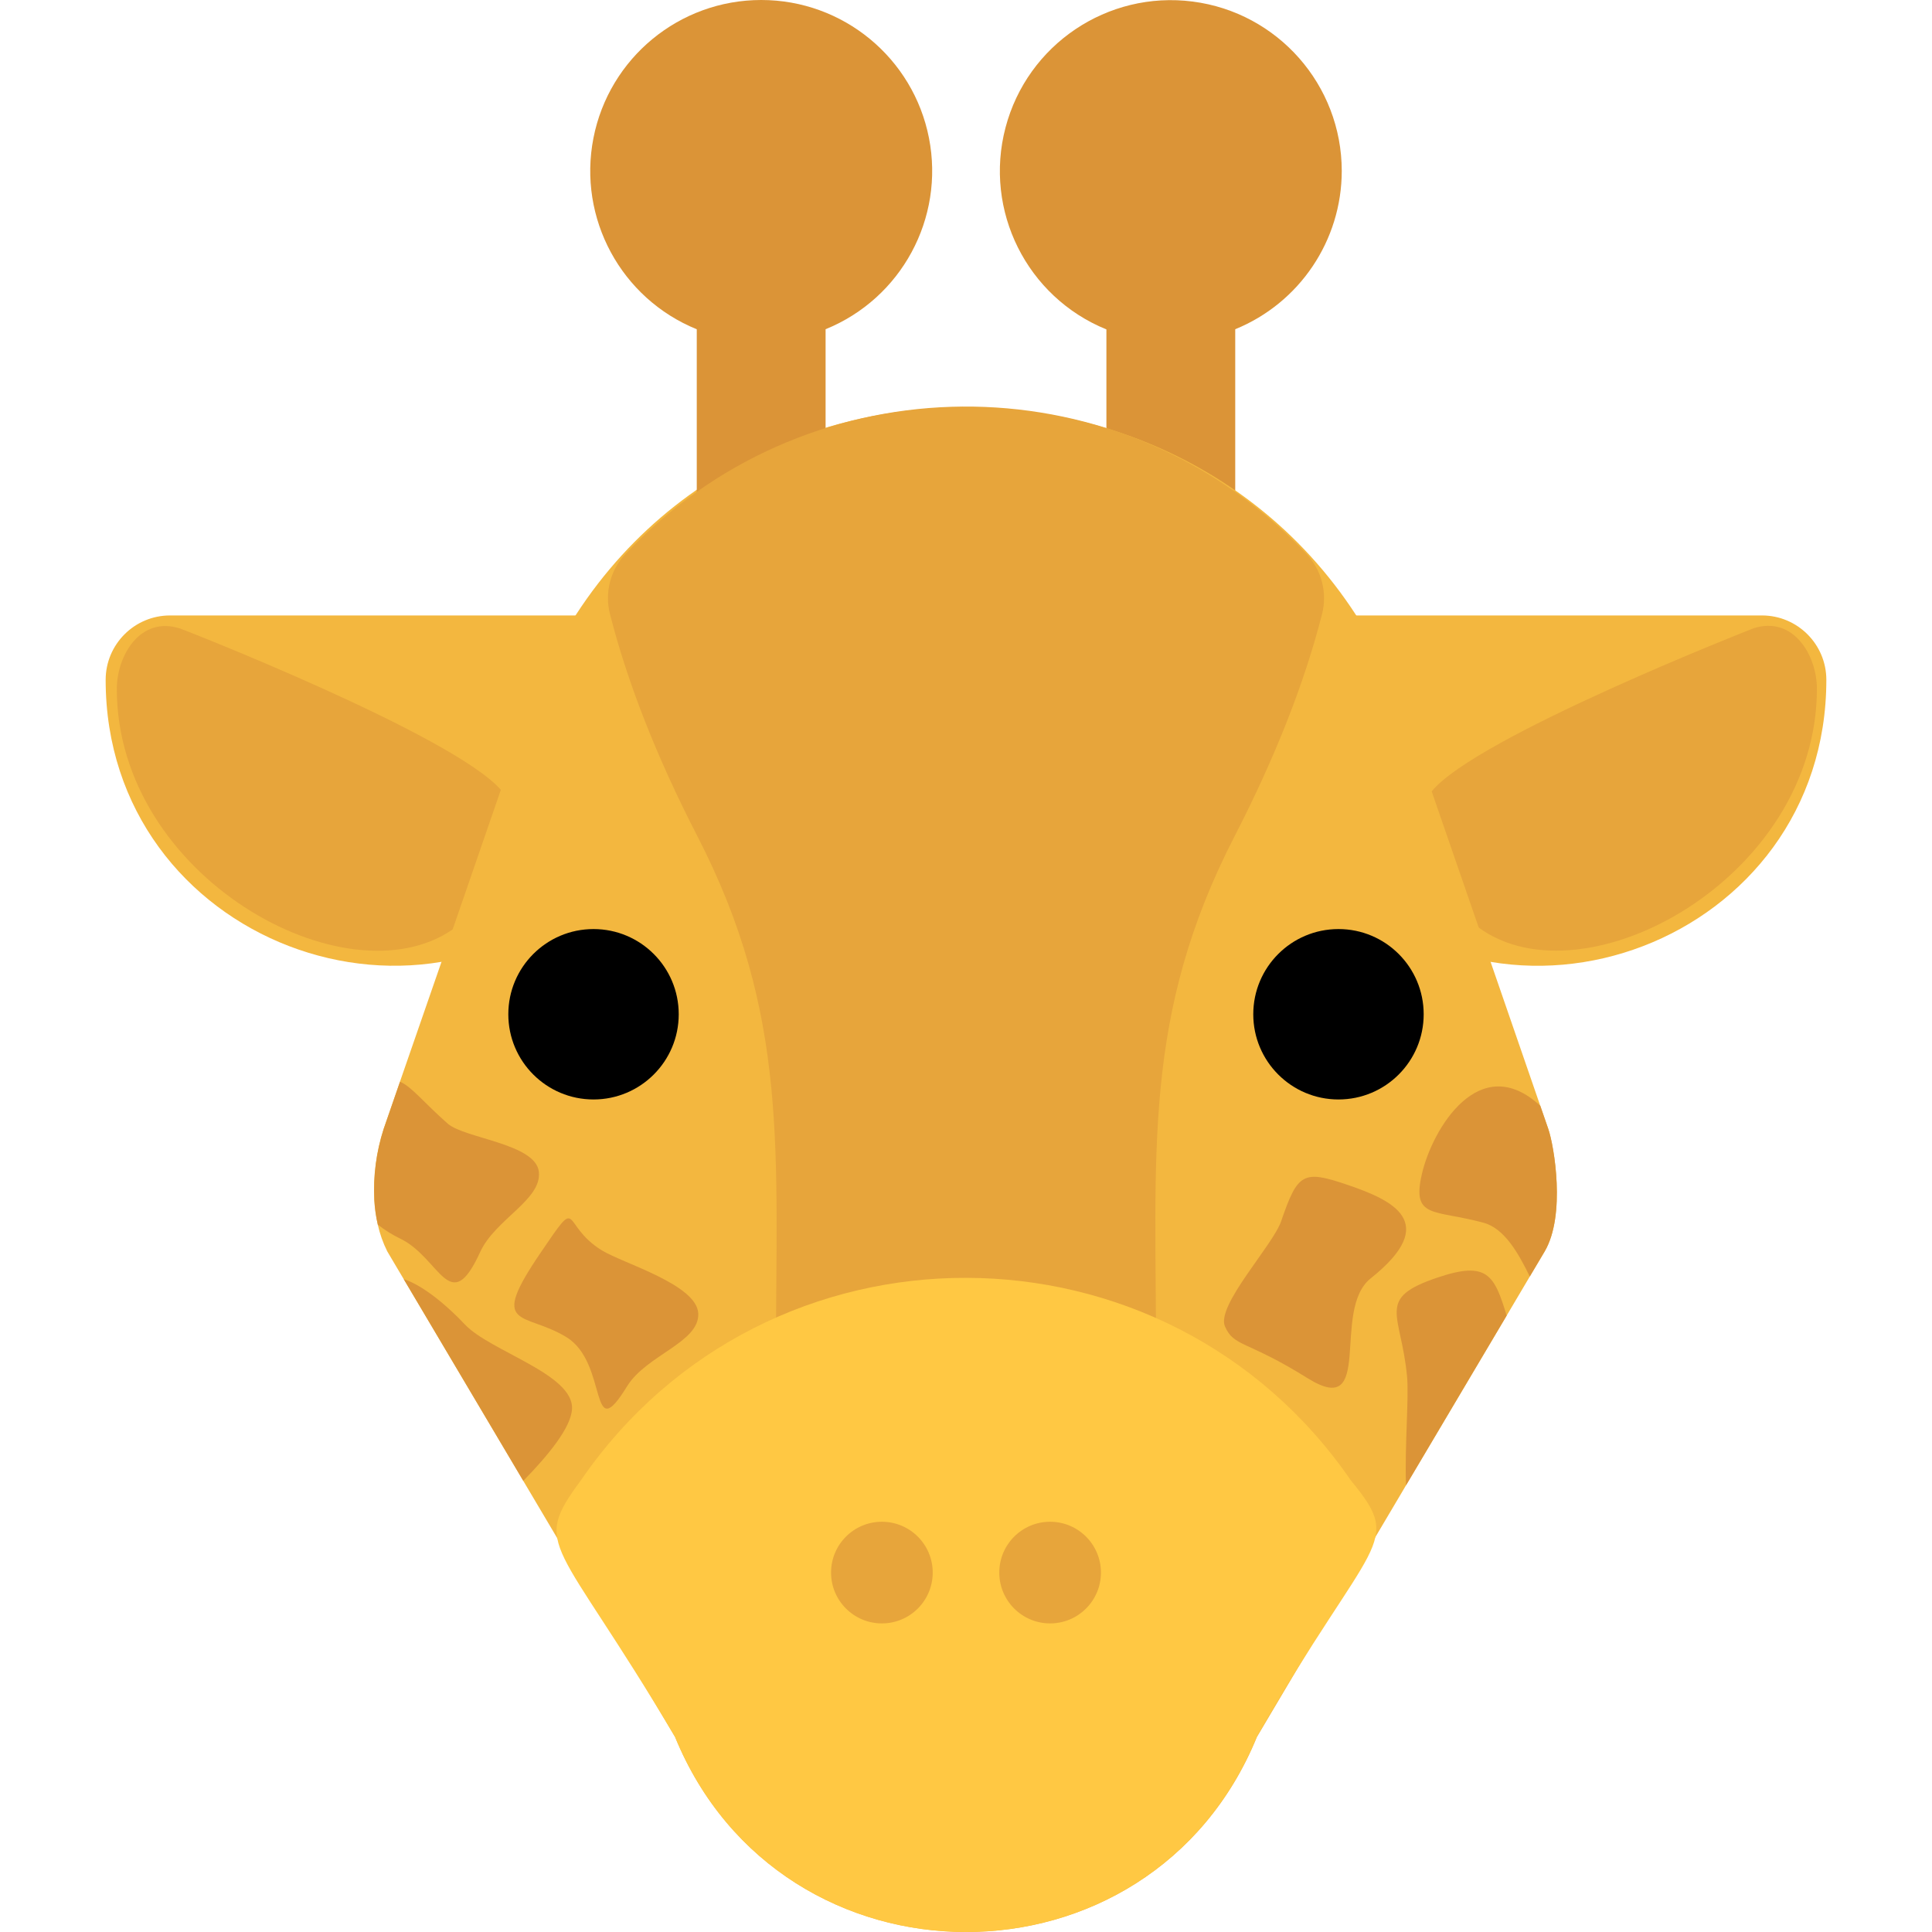
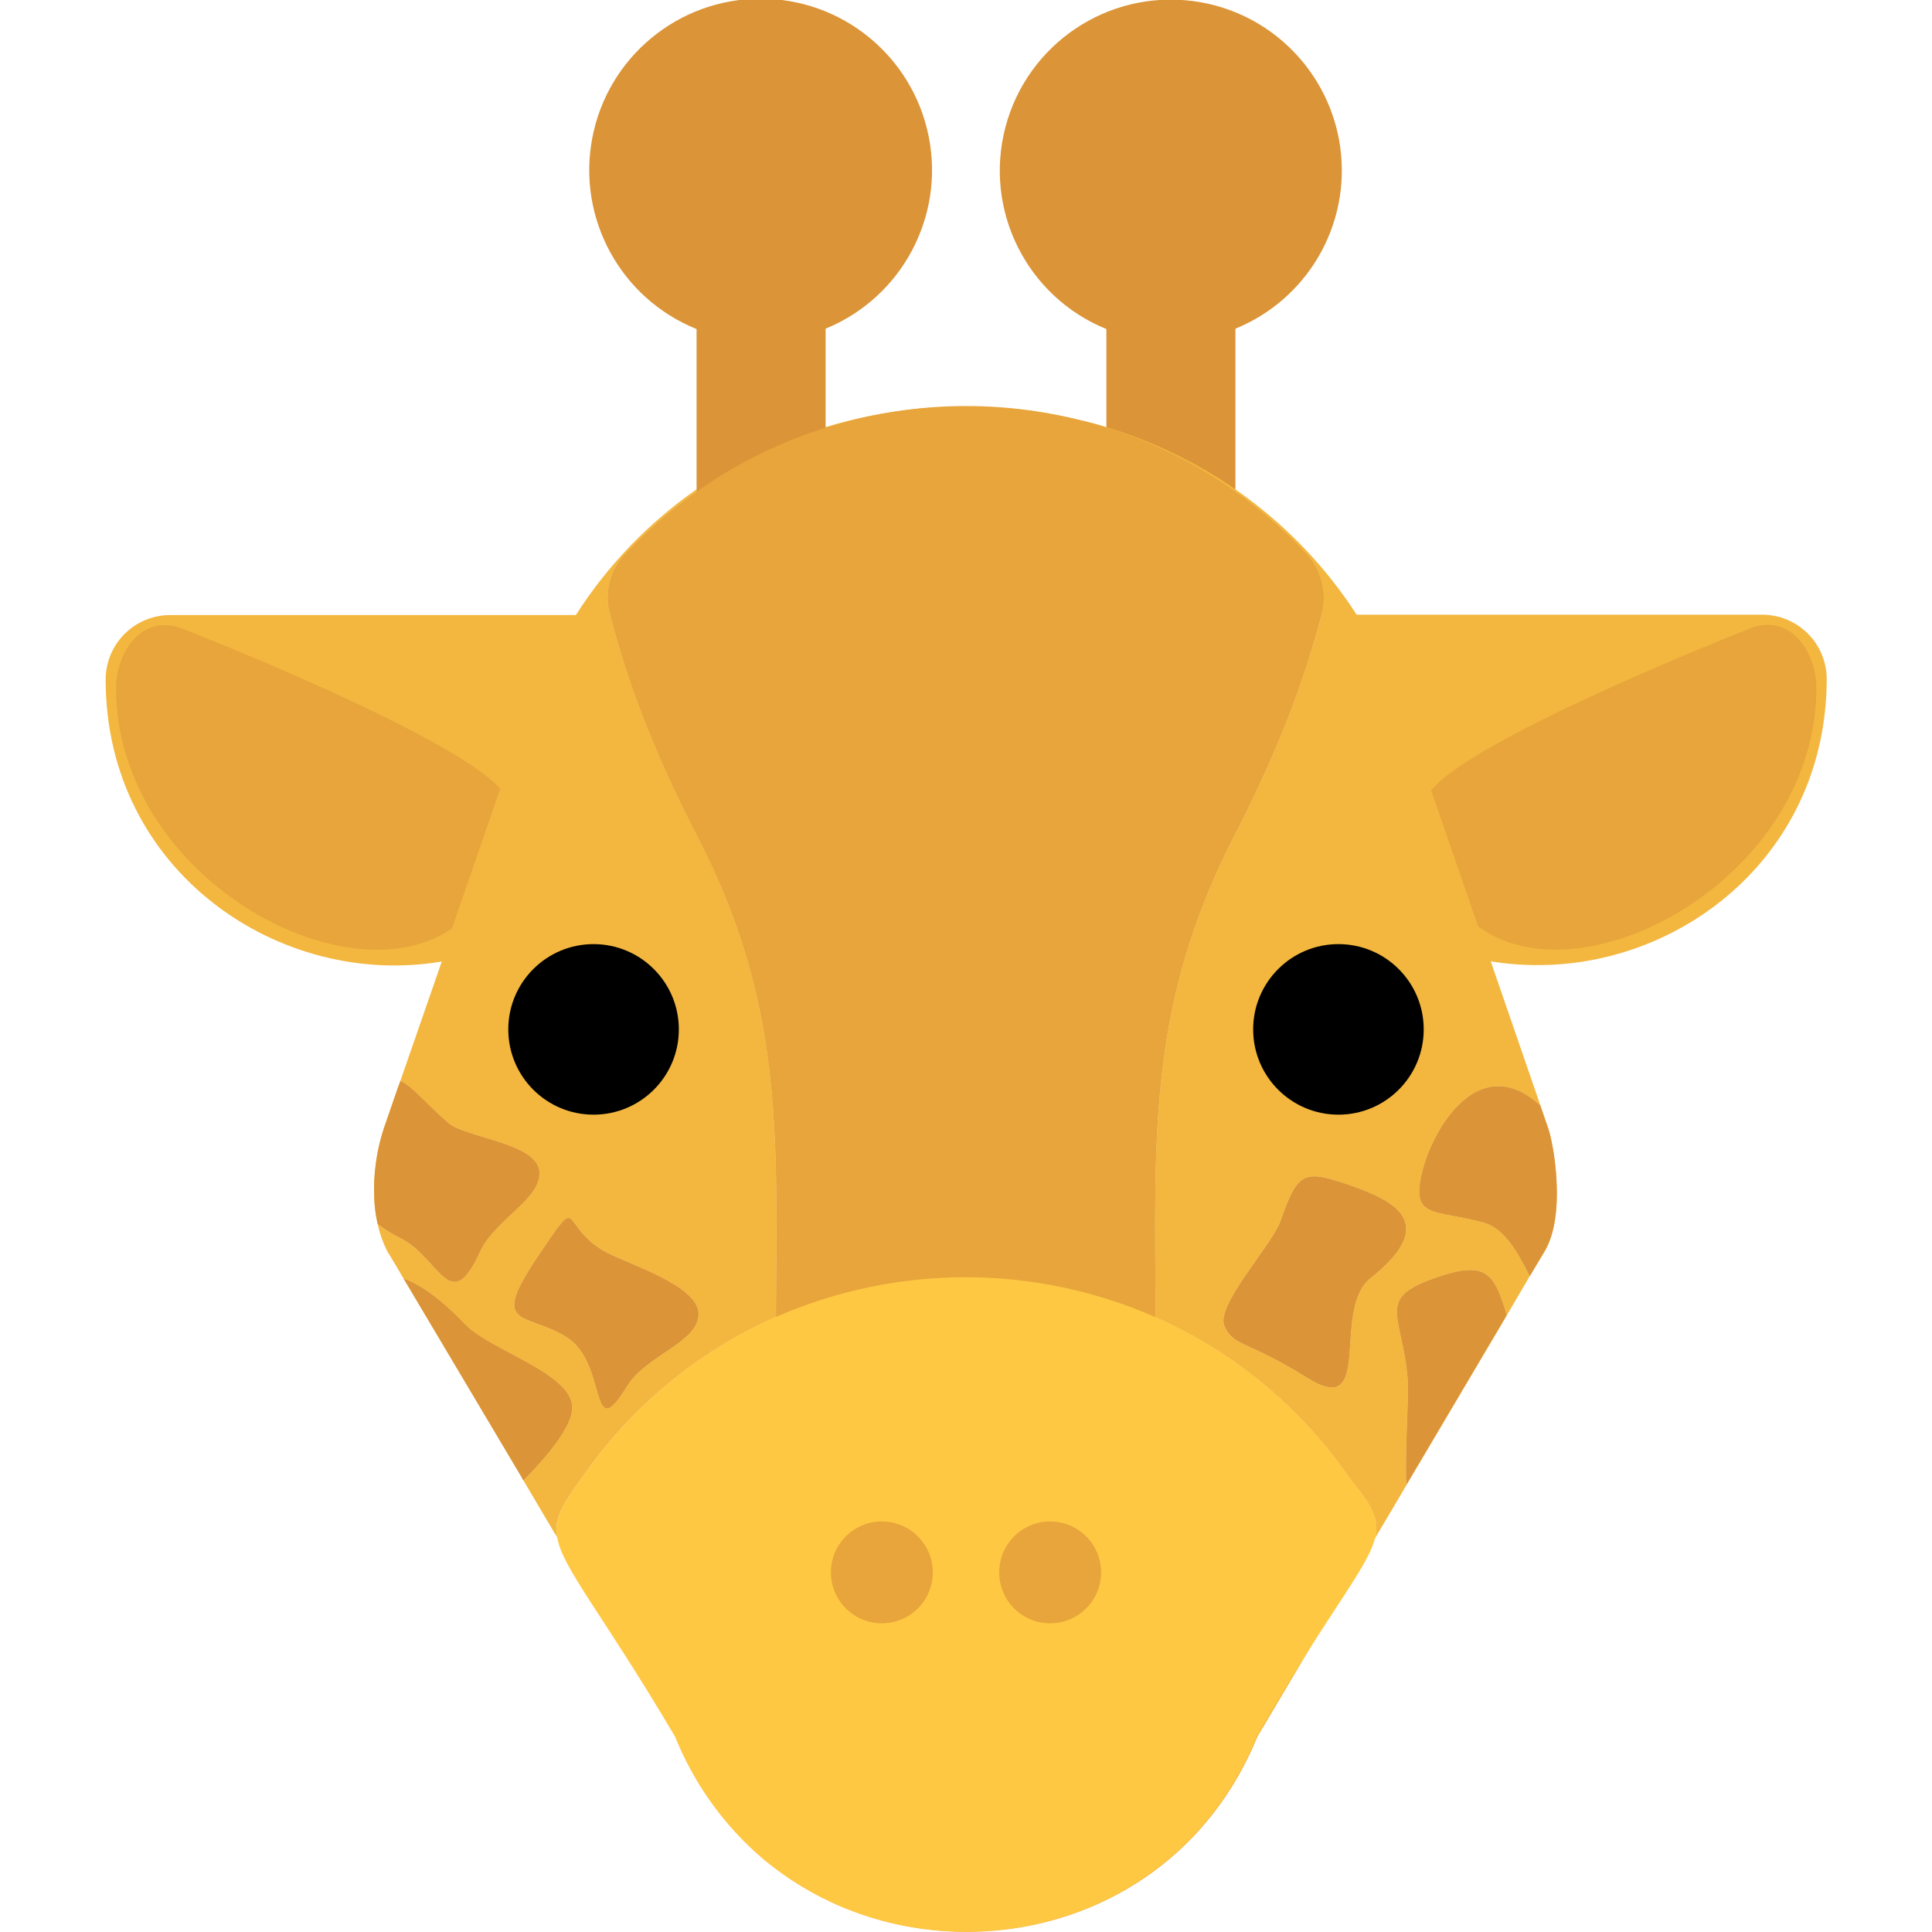
<svg xmlns="http://www.w3.org/2000/svg" viewBox="0 0 512 512">
  <defs>
-     <style>.cls-1{fill:#f3b73f;}.cls-2{fill:#e7a53b;}.cls-3{fill:#db9437;}.cls-4{fill:#ffc843;}</style>
+     <style>.cls-1{fill:#db9437;}.cls-2{fill:#f3b73f;}.cls-3{fill:#e7a53b;}.cls-4{fill:#ffc843;}</style>
  </defs>
-   <g class="giraffe-ears">
-     <path class="cls-1" d="M352.17,231.15c-5.64-6.2-8.67-26.49-17.6-42.77a17.08,17.08,0,0,1,15-25.28H466.92A17.07,17.07,0,0,1,484,180.16h0C484,249.52,398.42,282,352.17,231.15Z" />
-     <path class="cls-1" d="M28,180.17A17.07,17.07,0,0,1,45.07,163.1H162.46a17.08,17.08,0,0,1,15,25.28c-9,16.42-11.87,36.47-17.6,42.77C113.6,282,28,249.48,28,180.17Z" />
-     <path class="cls-2" d="M481.5,182.54c0,50.08-61.57,83.81-89.62,63.28l-12.47-36.1c11.77-14.48,85.3-43.22,85.3-43.22C475.25,163.1,481.5,173.68,481.5,182.54Z" />
-     <path class="cls-2" d="M132.73,209.31l-12.77,37c-28.35,19.55-89-14-89-63.74,0-8.86,6.25-19.44,16.79-16C47.78,166.5,119.94,194.7,132.73,209.31Z" />
+   <g id="giraffe-head">
+     <path class="cls-1" d="M355.6,45.2a45.28,45.28,0,0,1-28.2,41.9v52.5a17.1,17.1,0,1,1-34.2,0V87.2a45.32,45.32,0,1,1,62.4-42Z" />
+     <path class="cls-2" d="M184.7,221.3q-6.4-12.37-11.36-24.26-1.28-3-2.44-6A243.84,243.84,0,0,1,161.71,163c0-.13-.08-.27-.11-.4a16.83,16.83,0,0,1,4.1-15.9,123.69,123.69,0,0,1,18.9-16.44v-.59a118.17,118.17,0,0,0-32,33.33H45.1A17.09,17.09,0,0,0,28,180.1c0,50.91,46.2,82,89.08,74.71l-11,31.69c3,1.2,6.6,5.8,12.7,11.1,4.5,3.9,23.3,5.3,24.1,12.7s-11.7,12.7-15.7,21.4c-8,17.5-10.6,1.6-21.1-3.6a37.27,37.27,0,0,1-6-3.7,30,30,0,0,0,2.5,7.1l2.3,3.8,2.1,3.6c4,1.2,10,5.5,16.2,12,6.7,7.1,28.9,13.1,28.4,22.4-.2,4.88-6.16,12.15-12.84,19l0,.07,8.86,15c-.78-4.77,1.38-8.53,6.24-15.16A122.52,122.52,0,0,1,205.65,349C206,299.72,207.53,265.37,184.7,221.3Zm-18.5,146c-10.2,16.6-4.9-6.1-16.1-13s-20.8-1.9-6.9-22.3c10.9-16.1,5.1-7.6,16.4-.7,5.6,3.4,25.2,9,25.5,16.7S171.3,359,166.2,367.3Z" />
+     <path class="cls-2" d="M127.2,331.7c-8,17.5-10.6,1.6-21.1-3.6a37.27,37.27,0,0,1-6-3.7,35.09,35.09,0,0,1-.9-6.5,52.13,52.13,0,0,1,2.5-18.8l3.7-10.7.7-1.9c3,1.2,6.6,5.8,12.7,11.1,4.5,3.9,23.3,5.3,24.1,12.7S131.2,323,127.2,331.7Z" />
+     <path class="cls-2" d="M151.6,373.3c-.2,4.88-6.16,12.15-12.84,19l-.56-1L107,338.9c4,1.2,10,5.5,16.2,12C129.9,358,152.1,364,151.6,373.3Z" />
+     <path class="cls-2" d="M185.1,348c.3,7.7-13.8,11-18.9,19.3-10.2,16.6-4.9-6.1-16.1-13s-20.8-1.9-6.9-22.3c10.9-16.1,5.1-7.6,16.4-.7C165.2,334.7,184.8,340.3,185.1,348Z" />
+     <path class="cls-2" d="M484.1,180A17.09,17.09,0,0,0,467,162.9H359.53a118.53,118.53,0,0,0-32.13-33.19v.59a122.64,122.64,0,0,1,13.2,10.8c1.9,1.8,3.8,3.7,5.6,5.6a17.22,17.22,0,0,1,4.1,15.9c0,.1-.05.2-.08.3a249.61,249.61,0,0,1-11.55,33.86h0q-5,12-11.47,24.53c-22.82,44.35-21.29,78.54-20.95,127.8A122.7,122.7,0,0,1,358,392.2c5.54,6.7,7.66,10.37,6.38,15.47L371,396.5l1.7-2.9,25.5-43.1,1.1-1.9,6.1-10.4c-3-6.1-6.7-12.7-12.2-14.2-13.1-3.6-19.2-.9-16.4-13,2.7-11.8,15.2-32.9,31.4-18l2.1,6.1a31.68,31.68,0,0,1,1,4,30.35,30.35,0,0,0-1-4.12l-2.1-6.1-13.14-38.12a74.63,74.63,0,0,0,12.45,1C446.36,255.82,484,226,484.1,180ZM363.2,338.7c-10.6,8.5,1.2,37.7-16.8,26.4-16.2-10.1-19.5-8.2-21.9-13.7s12.7-21.5,14.9-27.9c4.5-12.8,6-13.6,17.7-9.6S382,323.8,363.2,338.7Zm17.9-.3c13-4.4,14.9-.7,18.2,10.1l-1.1,1.9-25.5,43.1c-.4-10.5.8-23.2.3-28.8C371.4,347.8,364.5,344,381.1,338.4Z" />
+     <path class="cls-2" d="M363.2,338.7c-10.6,8.5,1.2,37.7-16.8,26.4-16.2-10.1-19.5-8.2-21.9-13.7s12.7-21.5,14.9-27.9c4.5-12.8,6-13.6,17.7-9.6S382,323.8,363.2,338.7Z" />
+     <path class="cls-2" d="M358,392.2c5.54,6.7,7.66,10.37,6.38,15.47l-17.51,29.57a1.4,1.4,0,0,0-.1.16L333.2,460.3c-18.61,45.53-67.54,60.94-106.76,46.36l-1.9-.73c-1.44-.58-2.87-1.19-4.28-1.85a80.92,80.92,0,0,1-10.47-5.85l-1.26-.85c-.42-.28-.83-.57-1.24-.87-1.12-.8-2.23-1.63-3.32-2.5-1.31-1-2.6-2.13-3.85-3.26A83.63,83.63,0,0,1,179,460.3l-31.34-52.94c-.78-4.77,1.38-8.53,6.24-15.16A122.52,122.52,0,0,1,205.65,349c.34-49.3,1.88-83.65-21-127.72q-6.4-12.37-11.36-24.26-1.28-3-2.44-6A243.84,243.84,0,0,1,161.71,163c0-.13-.08-.27-.11-.4a16.83,16.83,0,0,1,4.1-15.9,123.69,123.69,0,0,1,18.9-16.44v-.59a121.63,121.63,0,0,1,34.2-16.49,125.84,125.84,0,0,1,14.83-3.53,129.15,129.15,0,0,1,53.45,1.9l.12,0c2,.5,4,1,6,1.66a122.26,122.26,0,0,1,34.2,16.47v.59a122.64,122.64,0,0,1,13.2,10.8c1.9,1.8,3.8,3.7,5.6,5.6a17.22,17.22,0,0,1,4.1,15.9c0,.1-.05.2-.08.3a249.61,249.61,0,0,1-11.55,33.86h0q-5,12-11.47,24.53c-22.82,44.35-21.29,78.54-20.95,127.8A122.7,122.7,0,0,1,358,392.2Z" />
+     <path class="cls-2" d="M399.3,348.5l-1.1,1.9-25.5,43.1c-.4-10.5.8-23.2.3-28.8-1.6-16.9-8.5-20.7,8.1-26.3C394.1,334,396,337.7,399.3,348.5Z" />
+     <path class="cls-2" d="M409.4,331.5l-4,6.7c-3-6.1-6.7-12.7-12.2-14.2-13.1-3.6-19.2-.9-16.4-13,2.7-11.8,15.2-32.9,31.4-18l2.1,6.1a31.68,31.68,0,0,1,1,4l.09.49c.06.33.13.67.19,1s.09.55.13.83.09.56.13.85.11.77.16,1.17.08.61.11.92c.16,1.34.28,2.76.36,4.21l.06,1.36C412.78,320.15,412.11,326.85,409.4,331.5Z" />
+     <path class="cls-1" d="M218.8,87.1v52.5a17.1,17.1,0,0,1-34.2,0V87.2a45.42,45.42,0,1,1,34.2-.1Z" />
+     <path class="cls-3" d="M350.3,162.6c0,.1-.05.2-.08.3a249.61,249.61,0,0,1-11.55,33.86h0q-5,12-11.47,24.53c-22.82,44.35-21.29,78.54-20.95,127.8q0,5.76.05,11.8a16.94,16.94,0,0,1-17,17.1c-6.6,0-28.7-11.6-61.3-.9a17,17,0,0,1-21.5-10.9,16.11,16.11,0,0,1-.9-5.4q0-6,.05-11.78c.34-49.3,1.88-83.65-21-127.72q-6.4-12.37-11.36-24.26-1.28-3-2.44-6A243.84,243.84,0,0,1,161.71,163c0-.13-.08-.27-.11-.4a16.83,16.83,0,0,1,4.1-15.9,124,124,0,0,1,121.38-35.15l.12,0c2,.52,4,1.1,6,1.72a123.46,123.46,0,0,1,47.4,27.8c1.9,1.8,3.8,3.7,5.6,5.6A17.22,17.22,0,0,1,350.3,162.6Z" />
+     <path class="cls-4" d="M364.38,407.67c-1.45,5.81-7.3,13.47-17.51,29.57a1.4,1.4,0,0,0-.1.16c-3.95,6.22-8.54,13.69-13.77,22.8-18.53,45.49-67.36,60.95-106.56,46.46l-1.9-.73c-1.44-.58-2.87-1.19-4.28-1.85a80.92,80.92,0,0,1-10.47-5.85l-1.26-.85c-.42-.28-.83-.57-1.24-.87-1.12-.8-2.23-1.63-3.32-2.5-1.31-1-2.6-2.13-3.85-3.26A83.37,83.37,0,0,1,178.9,460.2C159,426.65,149,415.53,147.66,407.36c-.78-4.77,1.38-8.53,6.24-15.16A122.52,122.52,0,0,1,205.65,349a125.08,125.08,0,0,1,100.6.08A122.7,122.7,0,0,1,358,392.2C363.54,398.9,365.66,402.57,364.38,407.67Z" />
+     <circle class="cls-3" cx="233.7" cy="416.7" r="13.5" />
+     <circle class="cls-3" cx="278.3" cy="416.7" r="13.5" />
+     <path class="cls-1" d="M399.3,348.5l-1.1,1.9-25.5,43.1c-.4-10.5.8-23.2.3-28.8-1.6-16.9-8.5-20.7,8.1-26.3C394.1,334,396,337.7,399.3,348.5Z" />
+     <path class="cls-1" d="M363.2,338.7c-10.6,8.5,1.2,37.7-16.8,26.4-16.2-10.1-19.5-8.2-21.9-13.7s12.7-21.5,14.9-27.9c4.5-12.8,6-13.6,17.7-9.6S382,323.8,363.2,338.7Z" />
+     <path class="cls-1" d="M409.4,331.5l-4,6.7c-3-6.1-6.7-12.7-12.2-14.2-13.1-3.6-19.2-.9-16.4-13,2.7-11.8,15.2-32.9,31.4-18l2.1,6.1a31.68,31.68,0,0,1,1,4l.09.49c.06.33.13.67.19,1s.09.55.13.83.09.56.13.85.11.77.16,1.17.08.61.11.92c.16,1.34.28,2.76.36,4.21l.06,1.36C412.78,320.15,412.11,326.85,409.4,331.5Z" />
+     <path class="cls-1" d="M185.1,348c.3,7.7-13.8,11-18.9,19.3-10.2,16.6-4.9-6.1-16.1-13s-20.8-1.9-6.9-22.3c10.9-16.1,5.1-7.6,16.4-.7C165.2,334.7,184.8,340.3,185.1,348Z" />
+     <path class="cls-1" d="M127.2,331.7c-8,17.5-10.6,1.6-21.1-3.6a37.27,37.27,0,0,1-6-3.7,35.09,35.09,0,0,1-.9-6.5,52.13,52.13,0,0,1,2.5-18.8l3.7-10.7.7-1.9c3,1.2,6.6,5.8,12.7,11.1,4.5,3.9,23.3,5.3,24.1,12.7S131.2,323,127.2,331.7Z" />
+     <path class="cls-1" d="M151.6,373.3c-.2,4.88-6.16,12.15-12.84,19l-.06.07-.6-1.1L107,338.9c4,1.2,10,5.5,16.2,12C129.9,358,152.1,364,151.6,373.3Z" />
+     <path class="cls-3" d="M481.36,182.25c0,50.1-61.6,83.8-89.6,63.3l-12.5-36.1c11.8-14.5,85.3-43.2,85.3-43.2C475.06,162.85,481.36,173.45,481.36,182.25Z" />
+     <path class="cls-3" d="M132.56,209.05l-12.8,37c-28.3,19.5-89-14-89-63.7,0-8.9,6.2-19.4,16.8-16C47.66,166.25,119.76,194.45,132.56,209.05Z" />
  </g>
-   <g class="giraffe-head">
-     <path class="cls-3" d="M355.58,45.3a45.3,45.3,0,1,0-62.37,42v52.41a17.07,17.07,0,0,0,34.14,0V87.25A45.34,45.34,0,0,0,355.58,45.3Z" />
-     <path class="cls-1" d="M409.36,331.63l-3.95,6.66-6.13,10.36-1.14,1.92L372.6,393.64h0l-1.69,2.86L333.1,460.32c-28.22,69-126,68.84-154.2,0l-40.22-67.87-.65-1.1L107,339l-2.12-3.57-2.26-3.82a31.16,31.16,0,0,1-2.51-7.09,38.66,38.66,0,0,1-.92-6.51,52.79,52.79,0,0,1,2.46-18.8l3.69-10.67.65-1.88,14-40.38c8.81-6.08,14.51-17.3,14.28-34.78a9.71,9.71,0,0,0-1.51-2.19L139,191.13c38.41-111.44,195.92-110.41,234,0l6.41,18.58a9.55,9.55,0,0,0-1.16,1.78c-.22,17,5.19,28.14,13.63,34.32l16.32,47.27,2.12,6.14C411.85,303.64,415,322,409.36,331.63Z" />
-     <path class="cls-3" d="M201.72,0a45.3,45.3,0,0,0-17.07,87.26v52.41a17.07,17.07,0,0,0,34.14,0V87.25A45.29,45.29,0,0,0,201.72,0Z" />
-     <path class="cls-2" d="M289.32,378.1c-6.6,0-28.67-11.59-61.3-.86a17.08,17.08,0,0,1-21.55-10.89,17.31,17.31,0,0,1-.85-5.35c0-55.83,3.67-91.95-20.87-139.53h0c-10.66-20.69-18.44-40.45-23.1-58.74a17,17,0,0,1,4.09-15.9,123.76,123.76,0,0,1,174.93-5.59c1.92,1.81,3.79,3.67,5.59,5.59a17.1,17.1,0,0,1,4.1,15.91c-4.67,18.27-12.44,38-23.1,58.71-24.62,47.76-20.88,83.76-20.88,139.56a17.06,17.06,0,0,1-17,17.09Z" />
-     <path class="cls-4" d="M178.9,460.31c-31.47-53.1-38.23-50-25-67.95,49.4-72,155.18-71.25,204.12,0,14.27,17.31,5.75,14.41-25,67.95C304.88,529.3,207.06,529.16,178.9,460.31Z" />
-     <circle class="cls-2" cx="233.71" cy="416.75" r="13.47" />
-     <circle class="cls-2" cx="278.29" cy="416.75" r="13.47" />
-     <path class="cls-3" d="M399.28,348.65l-1.14,1.92L372.6,393.64c-.36-10.51.8-23.16.29-28.79-1.56-16.94-8.48-20.73,8.14-26.31C394.13,334.14,396,337.82,399.28,348.65Z" />
-     <path class="cls-3" d="M357.11,314c11.75,4,24.85,9.86,6.14,24.78-10.63,8.47,1.25,37.69-16.75,26.44-16.2-10.13-19.46-8.19-21.87-13.7s12.7-21.47,14.9-27.91C343.91,310.79,345.36,310,357.11,314Z" />
-     <path class="cls-3" d="M409.36,331.63l-3.95,6.66c-3-6.14-6.68-12.71-12.2-14.23-13.11-3.61-19.19-.92-16.38-13,2.74-11.8,15.23-32.91,31.37-18l2.12,6.14C411.85,303.64,415,322,409.36,331.63Z" />
-     <path class="cls-3" d="M143.19,332.1c-13.9,20.42-4.27,15.39,6.94,22.27s5.87,29.58,16.06,13c5.09-8.28,19.18-11.59,18.86-19.27s-19.92-13.28-25.54-16.73C148.31,324.48,154.14,316,143.19,332.1Z" />
-     <path class="cls-3" d="M127.23,331.84c-8,17.52-10.55,1.58-21.1-3.56a32.37,32.37,0,0,1-6-3.74,38.66,38.66,0,0,1-.92-6.51,52.79,52.79,0,0,1,2.46-18.8l3.69-10.67.65-1.88c3,1.19,6.57,5.79,12.66,11.11,4.5,3.92,23.28,5.28,24.13,12.73S131.21,323.1,127.23,331.84Z" />
-     <path class="cls-3" d="M151.59,373.37c-.24,4.93-6.25,12.25-12.91,19.07l-.65-1.1L107,339c4,1.22,10,5.45,16.2,12C129.93,358.14,152.06,364.13,151.59,373.37Z" />
-   </g>
-   <g class="giraffe-eyes">
-     <circle cx="157.29" cy="268.79" r="22.58" />
-     <circle cx="354.71" cy="268.79" r="22.58" />
+   <g id="giraffe-eyes">
+     <g id="eyes">
+       <circle cx="157.3" cy="272.8" r="22.6" />
+       <circle cx="354.7" cy="272.8" r="22.6" />
+     </g>
  </g>
</svg>
